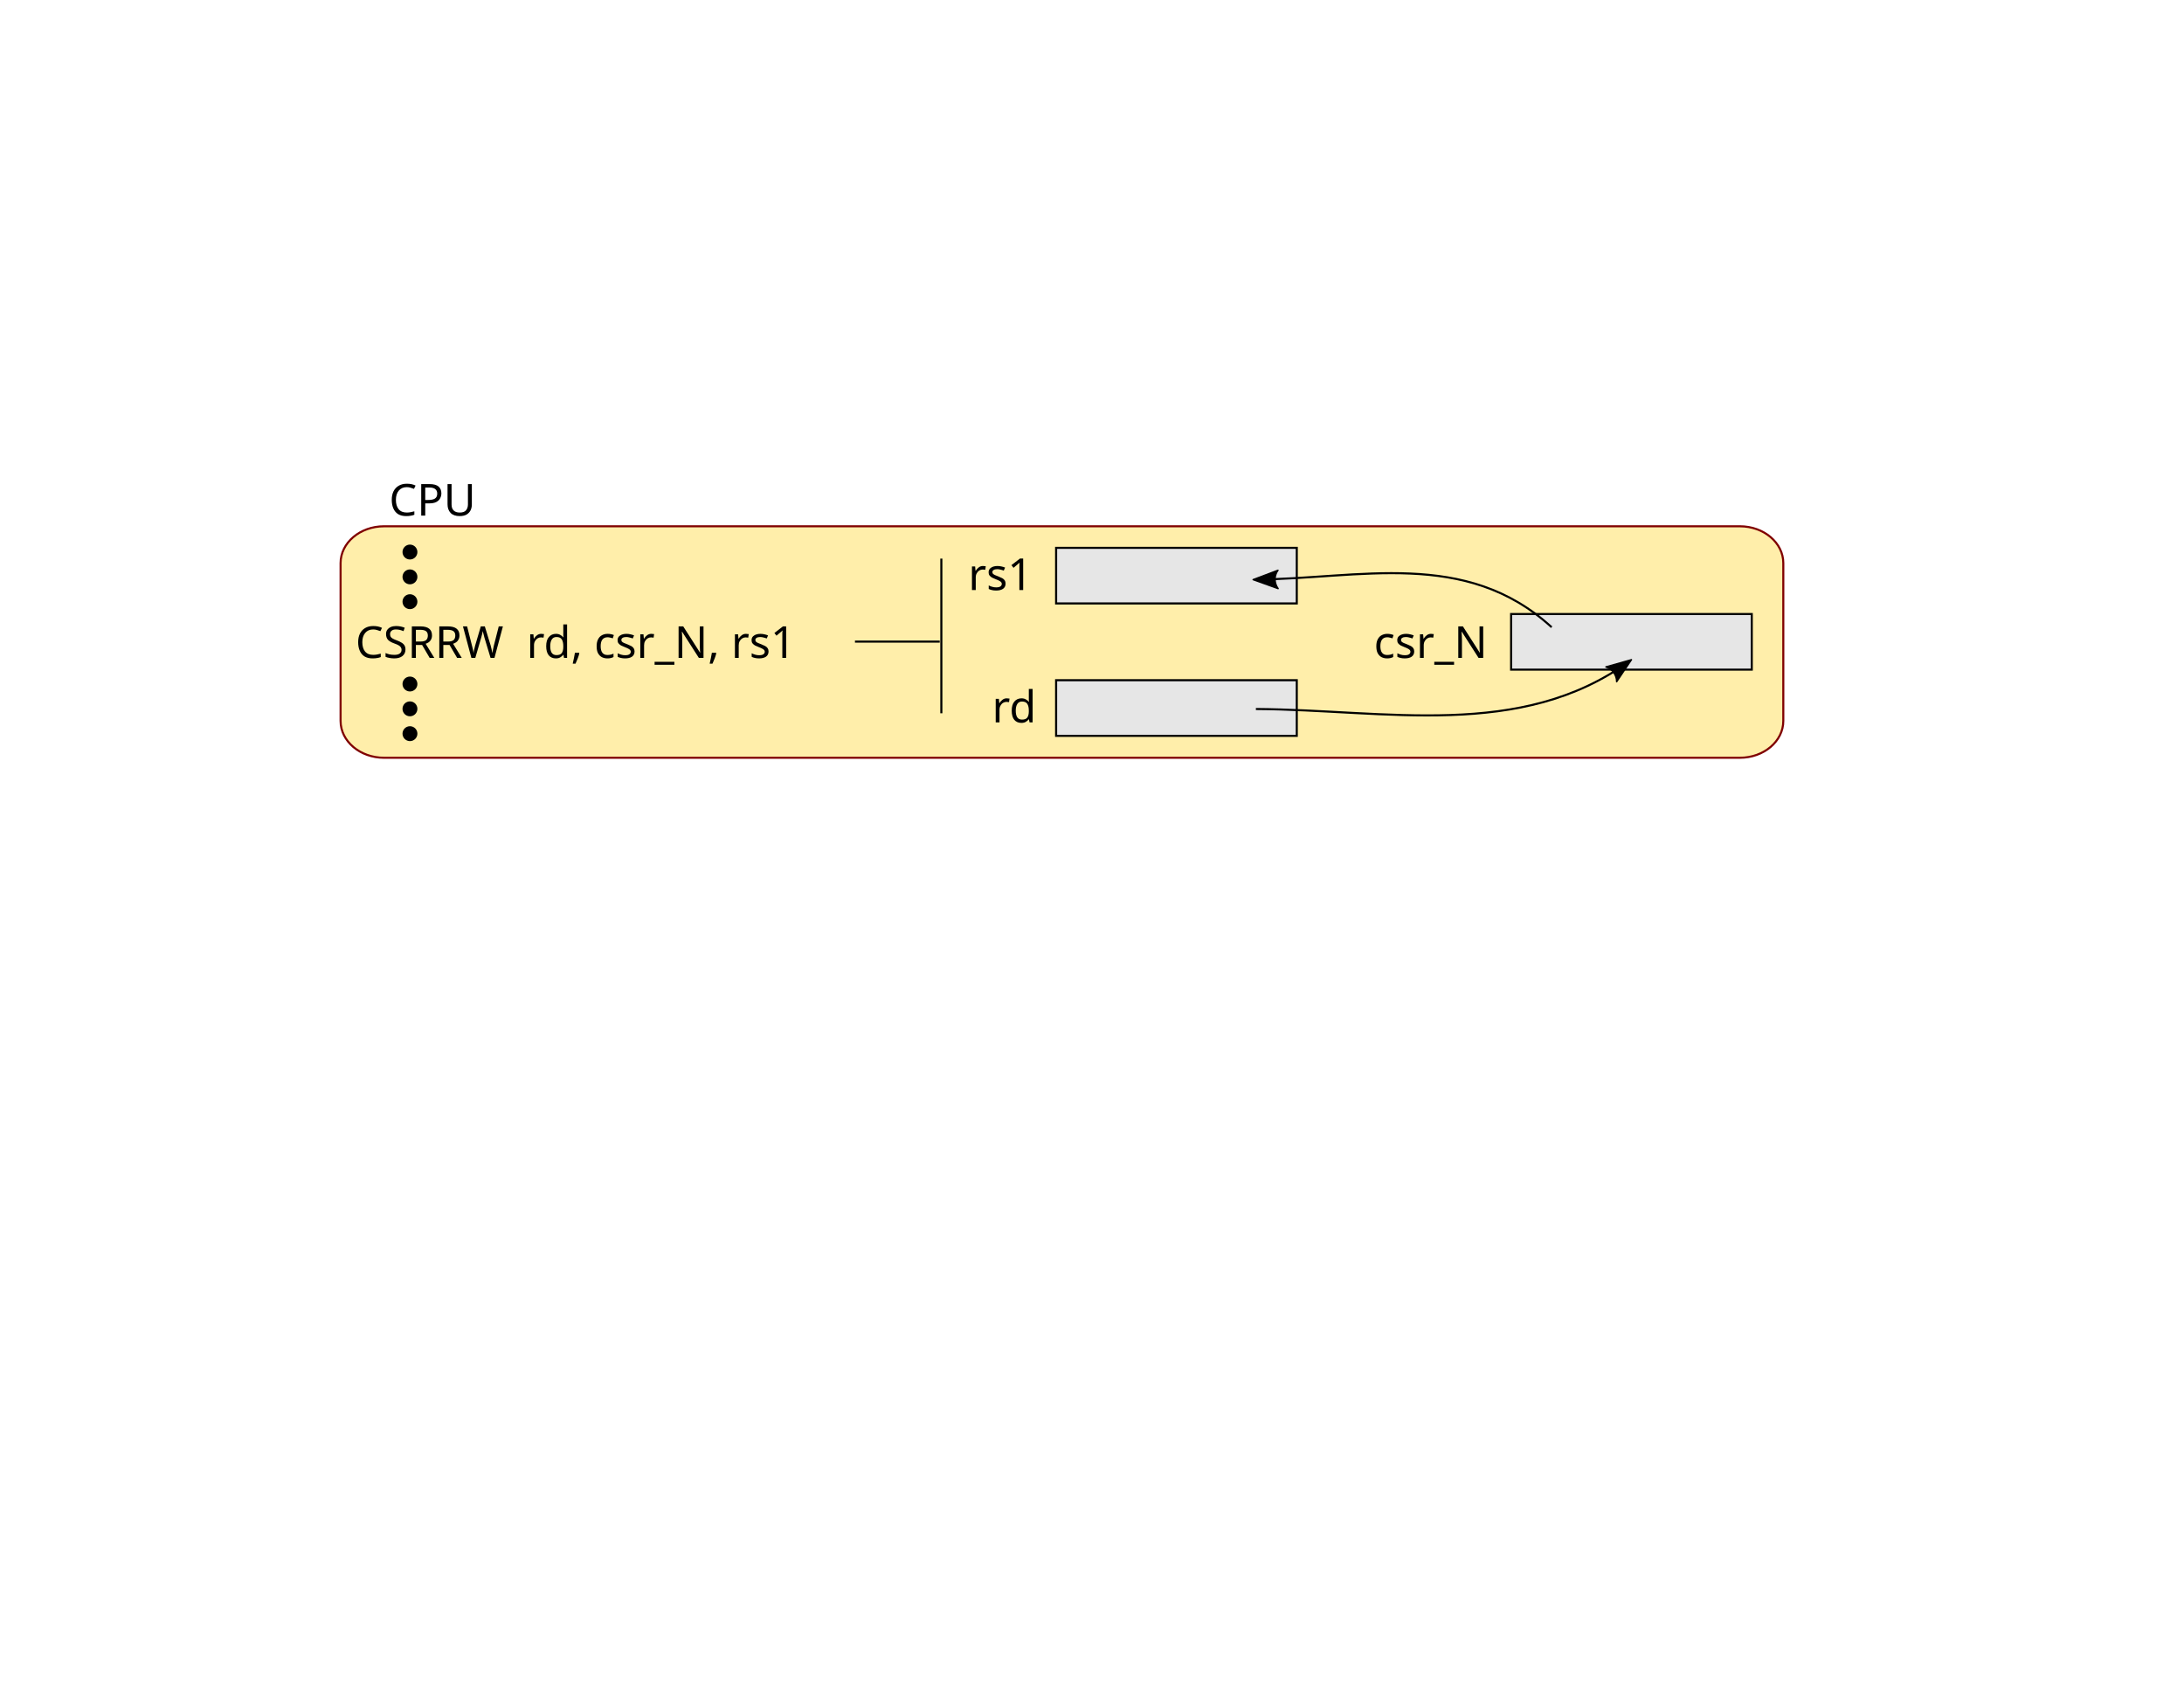
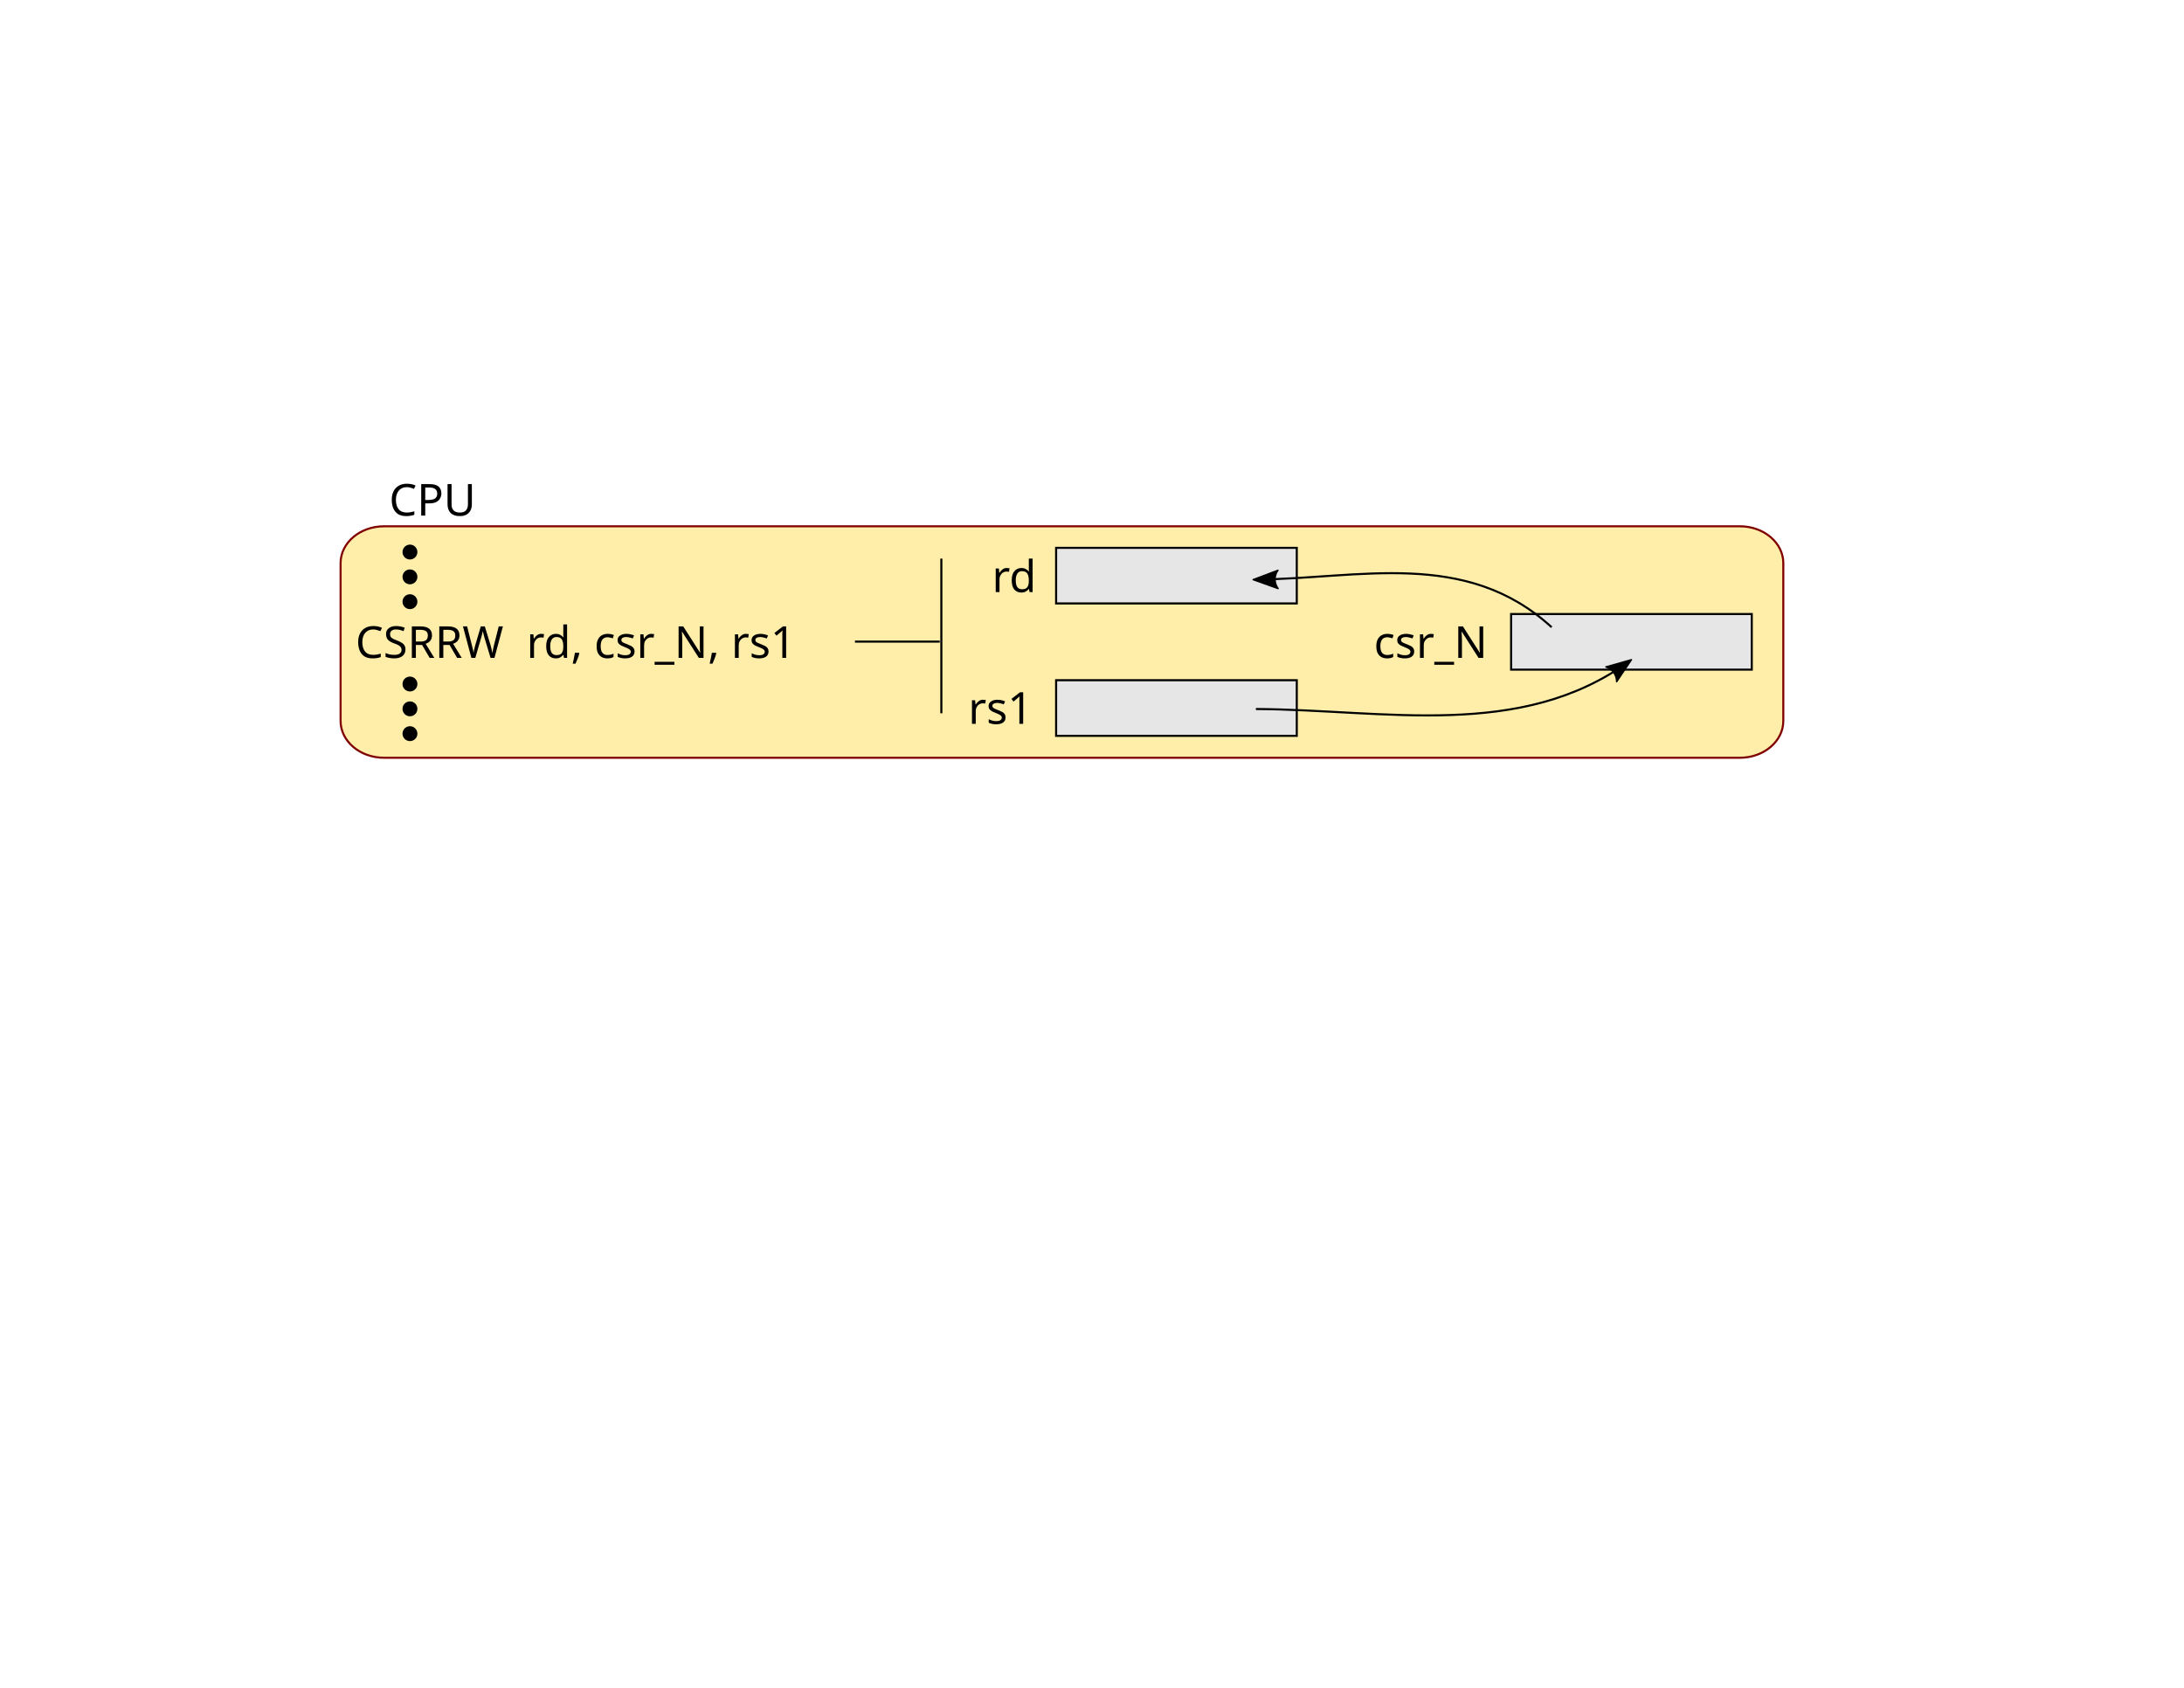
<svg xmlns="http://www.w3.org/2000/svg" width="11in" height="8.5in" viewBox="0 0 279.4 215.9" version="1.1" id="svg5">
  <defs id="defs2">
    <marker style="overflow:visible" id="Arrow2Lstart" refX="0.0" refY="0.0" orient="auto">
      <path transform="scale(1.1) translate(1,0)" d="M 8.719,4.034 L -2.207,0.016 L 8.719,-4.002 C 6.973,-1.63 6.983,1.616 8.719,4.034 z " style="stroke:context-stroke;fill-rule:evenodd;fill:context-stroke;stroke-width:0.625;stroke-linejoin:round" id="path3645" />
    </marker>
    <marker style="overflow:visible;" id="marker3911" refX="0.0" refY="0.0" orient="auto">
      <path transform="scale(1.1) rotate(180) translate(1,0)" d="M 8.719,4.034 L -2.207,0.016 L 8.719,-4.002 C 6.973,-1.63 6.983,1.616 8.719,4.034 z " style="stroke:context-stroke;fill-rule:evenodd;fill:context-stroke;stroke-width:0.625;stroke-linejoin:round;" id="path3648" />
    </marker>
    <marker style="overflow:visible" id="marker3906" refX="0.0" refY="0.0" orient="auto">
      <path transform="scale(0.8) translate(12.5,0)" style="fill-rule:evenodd;fill:context-stroke;stroke:context-stroke;stroke-width:1.0pt" d="M 0.0,0.0 L 5.0,-5.0 L -12.5,0.0 L 5.0,5.0 L 0.0,0.0 z " id="path3627" />
    </marker>
    <marker style="overflow:visible;" id="Arrow2Lend" refX="0.0" refY="0.0" orient="auto">
      <path transform="scale(1.1) rotate(180) translate(1,0)" d="M 8.719,4.034 L -2.207,0.016 L 8.719,-4.002 C 6.973,-1.63 6.983,1.616 8.719,4.034 z " style="stroke:context-stroke;fill-rule:evenodd;fill:context-stroke;stroke-width:0.625;stroke-linejoin:round;" id="path109765" />
    </marker>
    <marker style="overflow:visible;" id="Arrow1Mend" refX="0.0" refY="0.0" orient="auto">
      <path transform="scale(0.4) rotate(180) translate(10,0)" style="fill-rule:evenodd;fill:context-stroke;stroke:context-stroke;stroke-width:1.0pt;" d="M 0.0,0.0 L 5.0,-5.0 L -12.5,0.0 L 5.0,5.0 L 0.0,0.0 z " id="path109753" />
    </marker>
    <marker style="overflow:visible" id="Arrow1Lstart" refX="0.0" refY="0.0" orient="auto">
      <path transform="scale(0.8) translate(12.5,0)" style="fill-rule:evenodd;fill:context-stroke;stroke:context-stroke;stroke-width:1.0pt" d="M 0.0,0.0 L 5.0,-5.0 L -12.5,0.0 L 5.0,5.0 L 0.0,0.0 z " id="path109744" />
    </marker>
    <marker orient="auto" refY="0" refX="0" id="marker1151" style="overflow:visible">
      <path id="path1149" style="fill:context-stroke;fill-rule:evenodd;stroke:#000000;stroke-width:0.625;stroke-linejoin:round;stroke-opacity:1" d="M 8.719,4.034 -2.207,0.016 8.719,-4.002 c -1.745,2.372 -1.735,5.617 -6e-7,8.035 z" transform="matrix(-1.1,0,0,-1.1,-1.1,0)" />
    </marker>
    <marker orient="auto" refY="0" refX="0" id="marker1095" style="overflow:visible">
      <path id="path1093" style="fill:context-stroke;fill-rule:evenodd;stroke:#000000;stroke-width:0.625;stroke-linejoin:round;stroke-opacity:1" d="M 8.719,4.034 -2.207,0.016 8.719,-4.002 c -1.745,2.372 -1.735,5.617 -6e-7,8.035 z" transform="matrix(-1.1,0,0,-1.1,-1.1,0)" />
    </marker>
  </defs>
  <g id="layer1">
    <rect style="fill:#ffeeaa;stroke:#800000;stroke-width:0.265;stroke-linecap:round" id="rect846" width="184.568" height="29.609" x="43.571" y="67.32" rx="5.556" ry="4.712" />
    <text xml:space="preserve" style="font-style:normal;font-weight:normal;font-size:5.644px;line-height:1.25;font-family:sans-serif;letter-spacing:0px;word-spacing:0px;fill:#000000;fill-opacity:1;stroke:none;stroke-width:0.265" x="49.774" y="65.95" id="text82613">
      <tspan style="font-size:5.644px;stroke-width:0.265" x="49.774" y="65.95" id="tspan82611">CPU</tspan>
    </text>
    <rect style="fill:#e6e6e6;stroke:#000000;stroke-width:0.265;stroke-linecap:round" id="rect104899" width="30.788" height="7.112" x="135.109" y="70.078" rx="0" ry="0" />
-     <text xml:space="preserve" style="font-style:normal;font-weight:normal;font-size:5.644px;line-height:1.25;font-family:sans-serif;letter-spacing:0px;word-spacing:0px;fill:#000000;fill-opacity:1;stroke:none;stroke-width:0.265" x="123.858" y="75.475" id="text5171">
-       <tspan style="font-size:5.644px;stroke-width:0.265" x="123.858" y="75.475" id="tspan5169">rs1</tspan>
+     <text xml:space="preserve" style="font-style:normal;font-weight:normal;font-size:5.644px;line-height:1.25;font-family:sans-serif;letter-spacing:0px;word-spacing:0px;fill:#000000;fill-opacity:1;stroke:none;stroke-width:0.265" x="123.858" y="92.585" id="text5171">
+       <tspan style="font-size:5.644px;stroke-width:0.265" x="123.858" y="92.585" id="tspan5169">rs1</tspan>
    </text>
    <rect style="fill:#e6e6e6;stroke:#000000;stroke-width:0.265;stroke-linecap:round" id="rect6299" width="30.788" height="7.112" x="193.317" y="78.544" rx="0" ry="0" />
    <text xml:space="preserve" style="font-style:normal;font-weight:normal;font-size:5.644px;line-height:1.25;font-family:sans-serif;letter-spacing:0px;word-spacing:0px;fill:#000000;fill-opacity:1;stroke:none;stroke-width:0.265" x="175.76" y="84.155" id="text6303">
      <tspan style="font-size:5.644px;stroke-width:0.265" x="175.76" y="84.155" id="tspan6301">csr_N</tspan>
    </text>
    <rect style="fill:#e6e6e6;stroke:#000000;stroke-width:0.265;stroke-linecap:round" id="rect7293" width="30.788" height="7.112" x="135.109" y="87.011" rx="0" ry="0" />
-     <text xml:space="preserve" style="font-style:normal;font-weight:normal;font-size:5.644px;line-height:1.25;font-family:sans-serif;letter-spacing:0px;word-spacing:0px;fill:#000000;fill-opacity:1;stroke:none;stroke-width:0.265" x="126.898" y="92.408" id="text7297">
-       <tspan style="font-size:5.644px;stroke-width:0.265" x="126.898" y="92.408" id="tspan7295">rd</tspan>
+     <text xml:space="preserve" style="font-style:normal;font-weight:normal;font-size:5.644px;line-height:1.25;font-family:sans-serif;letter-spacing:0px;word-spacing:0px;fill:#000000;fill-opacity:1;stroke:none;stroke-width:0.265" x="126.898" y="75.738" id="text7297">
+       <tspan style="font-size:5.644px;stroke-width:0.265" x="126.898" y="75.738" id="tspan7295">rd</tspan>
    </text>
    <text xml:space="preserve" style="font-style:normal;font-weight:normal;font-size:5.644px;line-height:1.25;font-family:sans-serif;letter-spacing:0px;word-spacing:0px;fill:#000000;fill-opacity:1;stroke:none;stroke-width:0.265" x="45.475" y="84.155" id="text12777">
      <tspan style="font-size:5.644px;stroke-width:0.265" x="45.475" y="84.155" id="tspan12775">CSRRW  rd, csr_N, rs1</tspan>
    </text>
    <g id="g14779" transform="rotate(90,88.68569,64.29646)">
      <circle style="fill:#000000;stroke:#000000;stroke-width:0.265;stroke-opacity:1" id="path14690" cx="95.004" cy="100.537" r="0.82" />
      <circle style="fill:#000000;stroke:#000000;stroke-width:0.265;stroke-opacity:1" id="circle14772" cx="98.179" cy="100.537" r="0.82" />
      <circle style="fill:#000000;stroke:#000000;stroke-width:0.265;stroke-opacity:1" id="circle14774" cx="101.354" cy="100.537" r="0.82" />
    </g>
    <g id="g24529" transform="rotate(90,80.24505,72.7371)">
      <circle style="fill:#000000;stroke:#000000;stroke-width:0.265;stroke-opacity:1" id="circle24523" cx="95.004" cy="100.537" r="0.82" />
      <circle style="fill:#000000;stroke:#000000;stroke-width:0.265;stroke-opacity:1" id="circle24525" cx="98.179" cy="100.537" r="0.82" />
      <circle style="fill:#000000;stroke:#000000;stroke-width:0.265;stroke-opacity:1" id="circle24527" cx="101.354" cy="100.537" r="0.82" />
    </g>
    <path style="fill:none;stroke:#000000;stroke-width:0.265px;stroke-linecap:butt;stroke-linejoin:miter;stroke-opacity:1;marker-end:url(#Arrow2Lend)" d="M 198.502,80.23 C 187.482,70.155 173.873,74.029 160.667,74.136" id="path30929" />
    <path style="fill:none;stroke:#000000;stroke-width:0.265;stroke-linecap:butt;stroke-linejoin:miter;stroke-miterlimit:4;stroke-dasharray:none;stroke-opacity:1" d="m 109.375,82.071 h 10.846" id="path1023" />
    <path style="fill:none;stroke:#000000;stroke-width:0.265;stroke-linecap:butt;stroke-linejoin:miter;stroke-miterlimit:4;stroke-dasharray:none;stroke-opacity:1" d="M 120.427,71.453 V 91.24" id="path41991" />
    <path style="fill:none;stroke:#000000;stroke-width:0.265px;stroke-linecap:butt;stroke-linejoin:miter;stroke-opacity:1;marker-start:url(#Arrow2Lstart)" d="m 208.43,84.597 c -13.912,10.075 -31.092,6.201 -47.763,6.095" id="path3625" />
  </g>
</svg>
